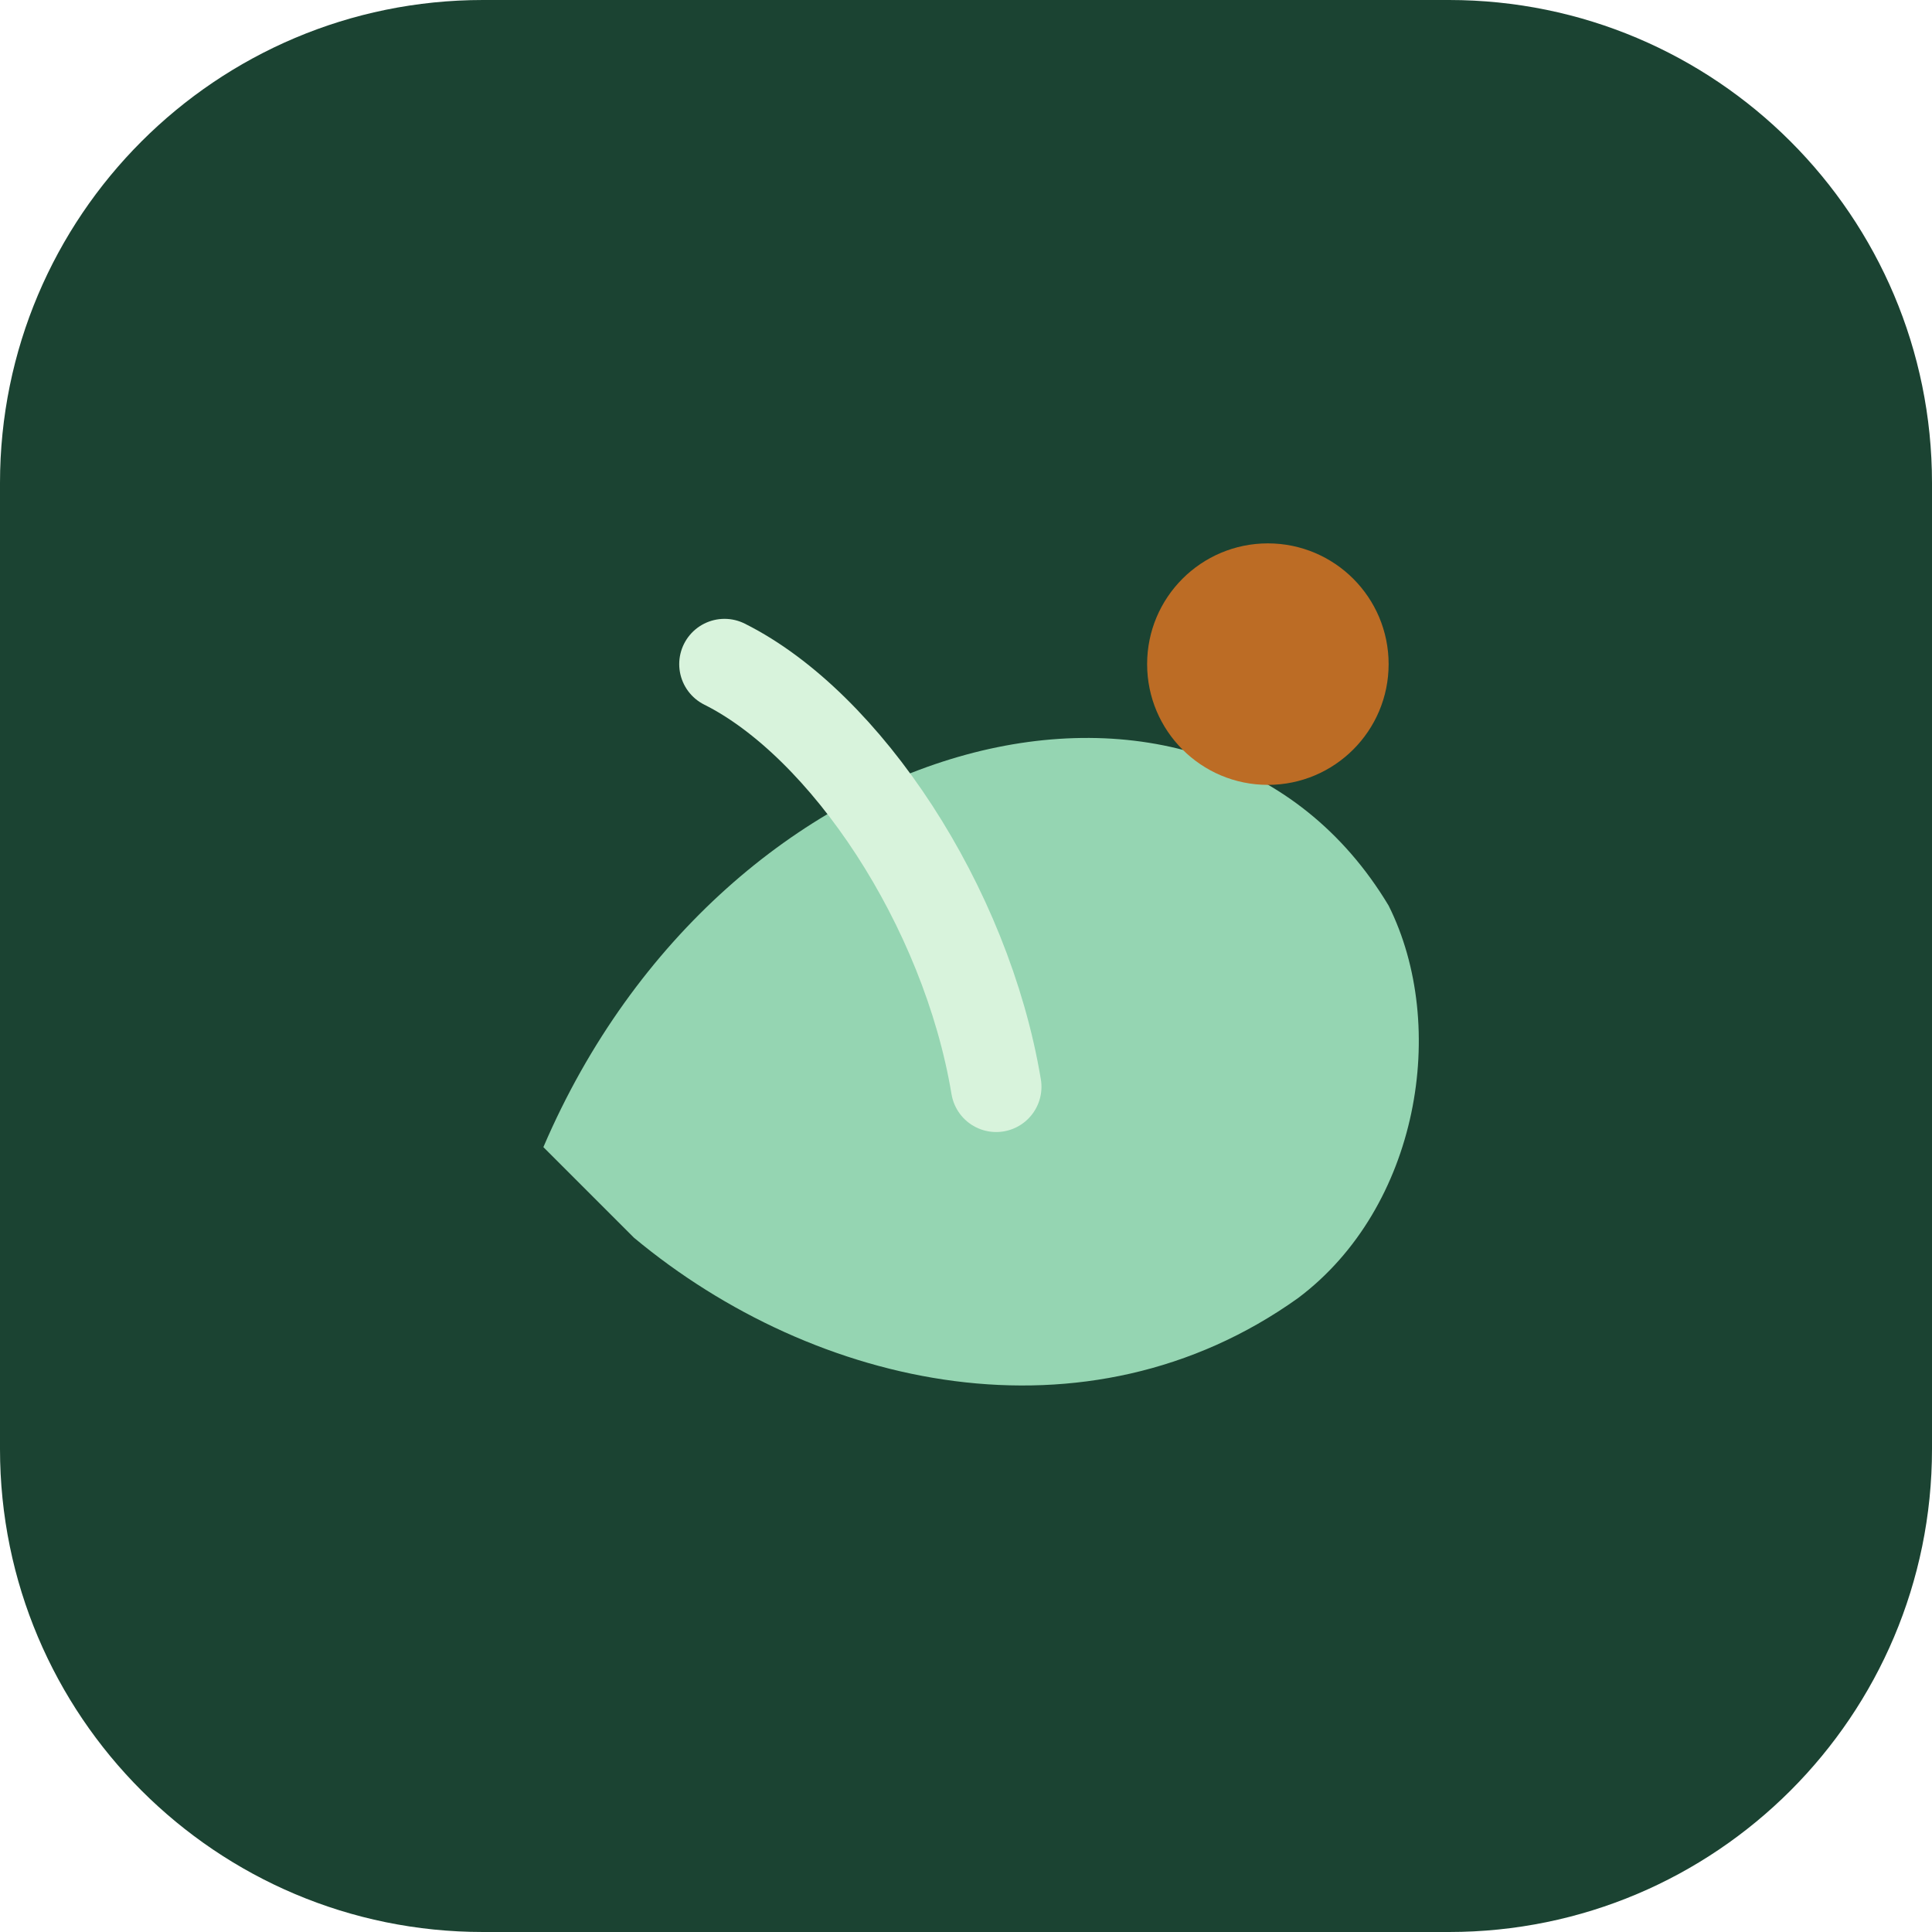
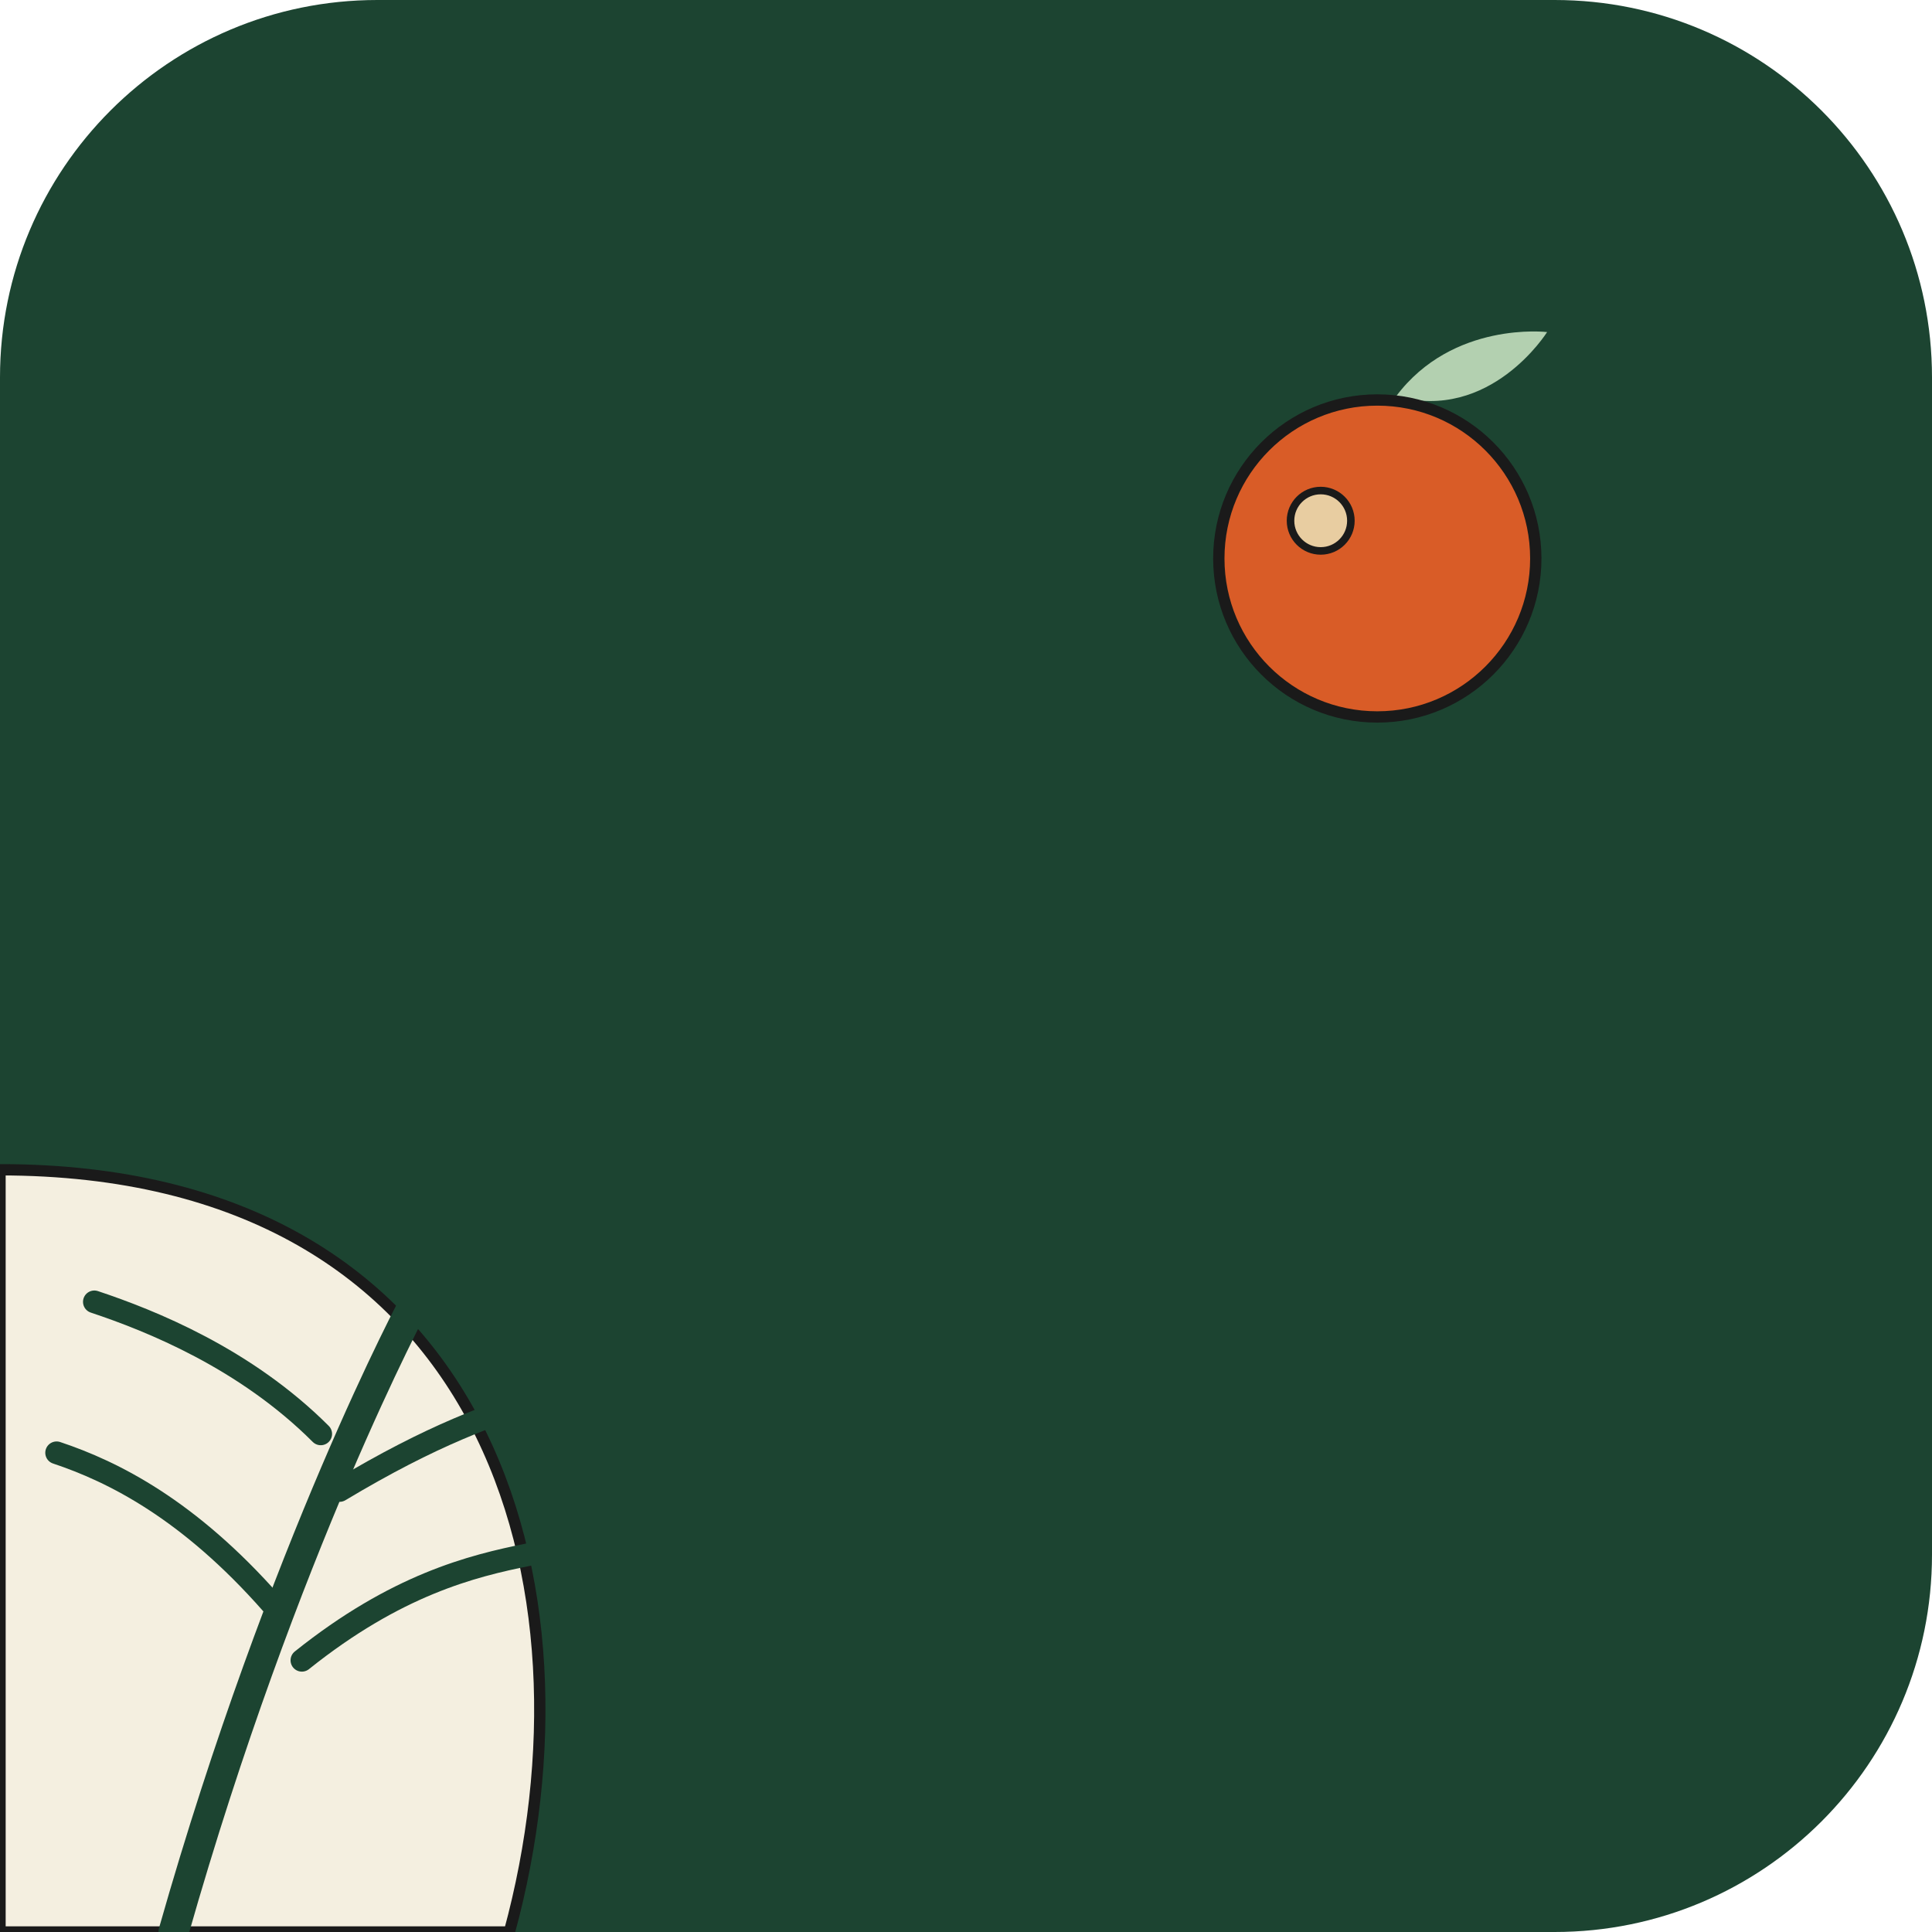
- <svg xmlns="http://www.w3.org/2000/svg" viewBox="0 0 64 64" fill="none">
-   <rect width="64" height="64" rx="16" fill="#1B4332" />
-   <path d="M18 38c6-14 22-18 28-8 2 4 1 10-3 13-7 5-16 3-22-2-2-2-3-3-3-3z" fill="#95D5B2" />
-   <path d="M24 22c4 2 8 8 9 14" stroke="#D8F3DC" stroke-width="3" stroke-linecap="round" />
-   <circle cx="42" cy="22" r="4" fill="#BC6C25" />
+ <svg xmlns="http://www.w3.org/2000/svg" viewBox="0 0 512 512" width="100%" height="100%">
+   <rect width="512" height="512" rx="100" fill="#1C4431" />
+   <g id="fruit">
+     <path d="M 370,105 C 385,85 410,88 410,88 C 410,88 395,112 370,105 Z" fill="#B3D0B0" />
+     <circle cx="365" cy="148" r="42" fill="#D95C27" stroke="#1A1A1A" stroke-width="3" />
+     <circle cx="350" cy="138" r="8" fill="#E8CDA1" stroke="#1A1A1A" stroke-width="2" />
+   </g>
+   <g id="leaf">
+     <path d="M 0,310 C 130,310 160,420 135,512 L 0,512 Z" fill="#F4EFE0" stroke="#1A1A1A" stroke-width="3" />
+     <path d="M 46,512 C 75,410 110,345 110,345" stroke="#1C4431" stroke-width="8" stroke-linecap="round" fill="none" />
+     <path d="M 72,425 C 50,400 30,390 15,385" stroke="#1C4431" stroke-width="6" stroke-linecap="round" fill="none" />
+     <path d="M 85,380 C 65,360 40,350 25,345" stroke="#1C4431" stroke-width="6" stroke-linecap="round" fill="none" />
+     <path d="M 80,440 C 105,420 125,415 140,412" stroke="#1C4431" stroke-width="6" stroke-linecap="round" fill="none" />
+     <path d="M 90,395 C 115,380 130,375 145,370" stroke="#1C4431" stroke-width="6" stroke-linecap="round" fill="none" />
+   </g>
</svg>
